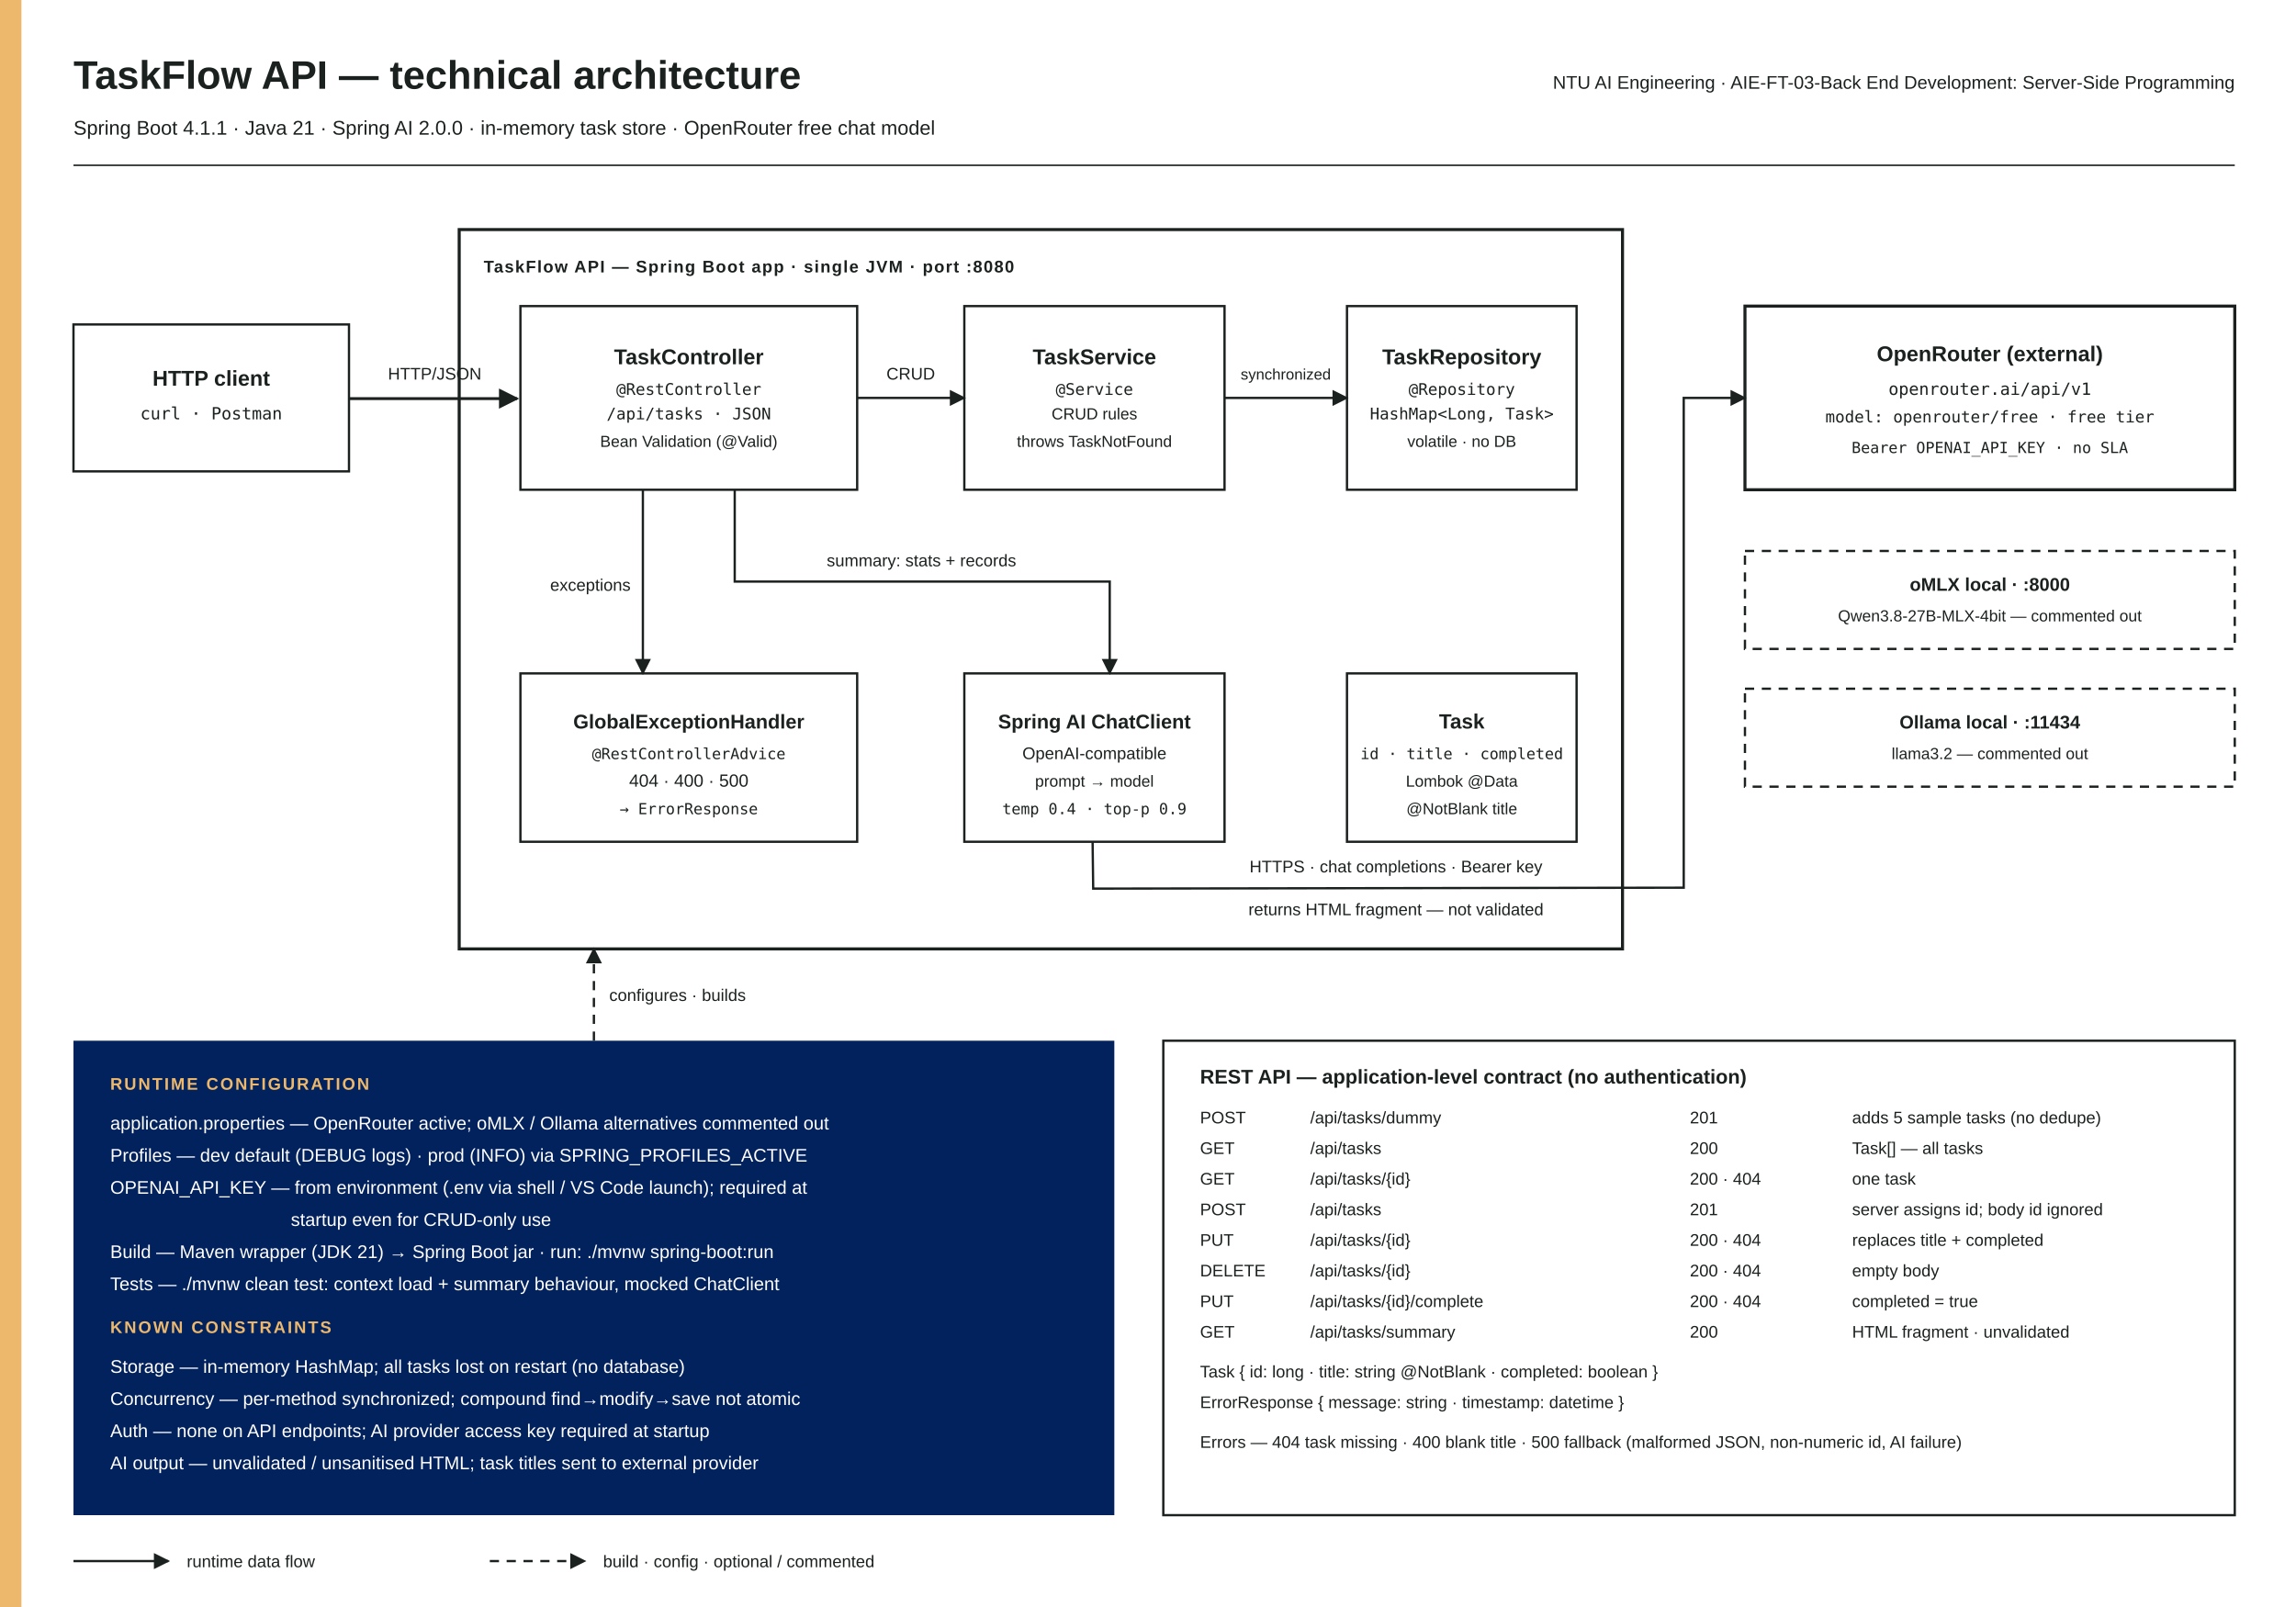
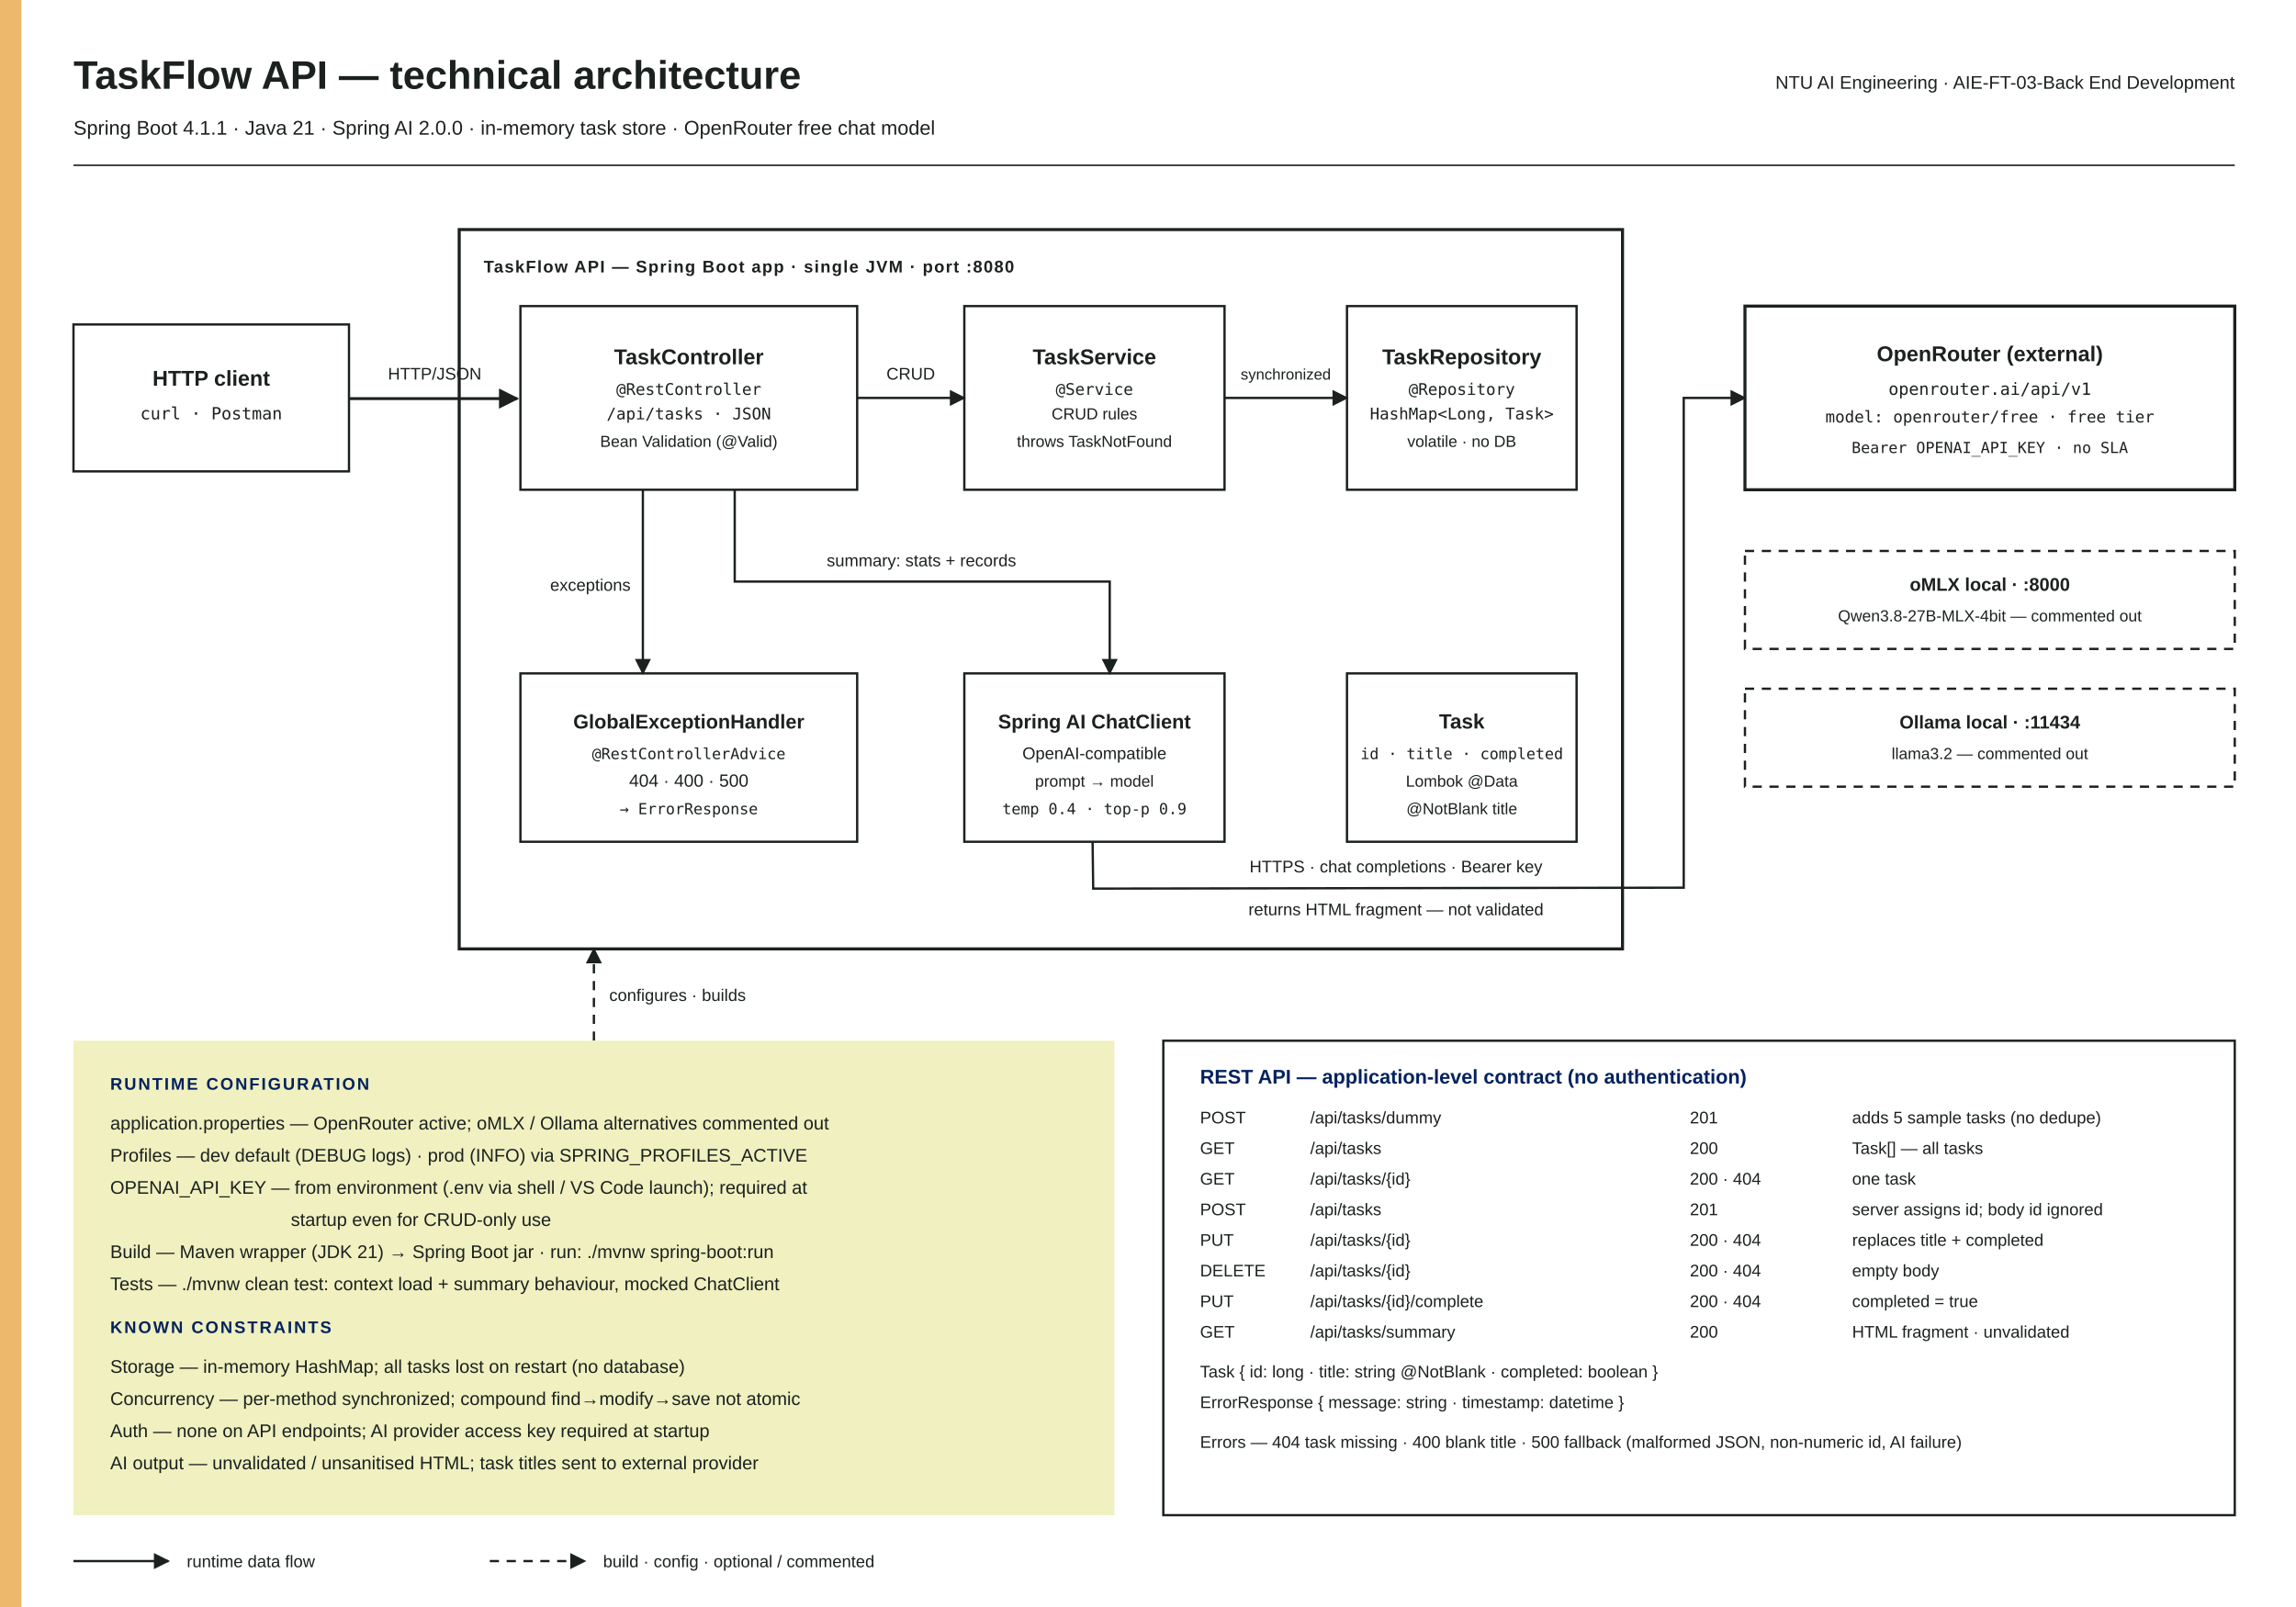
<svg xmlns="http://www.w3.org/2000/svg" viewBox="0 0 1500 1050" width="1500" height="1050" role="img" aria-labelledby="t1 d1" version="1.1" id="svg99">
  <defs id="defs2">
    <marker id="ah" viewBox="0 0 10 10" refX="9" refY="5" markerWidth="7" markerHeight="7" orient="auto-start-reverse" preserveAspectRatio="xMidYMid">
      <path d="M 0 0 L 10 5 L 0 10 z" fill="#1B211F" id="path1" />
    </marker>
    <marker id="ahO" viewBox="0 0 10 10" refX="9" refY="5" markerWidth="7" markerHeight="7" orient="auto-start-reverse" preserveAspectRatio="xMidYMid">
      <path d="M 0 0 L 10 5 L 0 10" fill="none" stroke="#1B211F" stroke-width="1.6" id="path2" />
    </marker>
    <marker id="ah-2" viewBox="0 0 10 10" refX="9" refY="5" markerWidth="7" markerHeight="7" orient="auto-start-reverse" preserveAspectRatio="xMidYMid">
      <path d="M 0,0 10,5 0,10 Z" fill="#1b211f" id="path1-4" />
    </marker>
  </defs>
  <style id="style2">
    text{font-family:'IBM Plex Sans','Helvetica Neue',Arial,sans-serif;fill:#1B211F}
    .m{font-family:'IBM Plex Mono','SFMono-Regular',Menlo,Consolas,monospace}
    .b{font-weight:600}
    .pt{fill:#FFFEFD}
    .at{fill:#EDB86C}
    .ln{stroke:#1B211F;fill:none}
  </style>
  <rect x="0" y="0" width="14" height="1050" fill="#EDB86C" id="rect3" />
  <text x="48" y="58" font-size="26" font-weight="600" id="text3">TaskFlow API — technical architecture</text>
  <text x="48" y="88" font-size="13" id="text4">Spring Boot 4.1.1 · Java 21 · Spring AI 2.0.0 · in-memory task store · OpenRouter free chat model</text>
-   <text x="1460" y="58" font-size="12px" text-anchor="end" id="text5">NTU AI Engineering · AIE-FT-03-Back End Development: Server-Side Programming</text>
+   <text x="1460" y="58" font-size="12px" text-anchor="end" id="text5">NTU AI Engineering · AIE-FT-03-Back End Development</text>
  <line x1="48" y1="108" x2="1460" y2="108" class="ln" stroke-width="1" id="line5" />
  <rect x="48" y="212" width="180" height="96" fill="#FFFEFD" class="ln" stroke-width="1.5" id="rect5" />
  <text x="138" y="252" font-size="14" font-weight="600" text-anchor="middle" id="text6">HTTP client</text>
  <text x="138" y="274" font-size="11" text-anchor="middle" class="m" id="text7">curl · Postman</text>
  <rect x="300" y="150" width="760" height="470" fill="#FFFEFD" class="ln" stroke-width="2" id="rect7" />
  <text x="316" y="178" font-size="11px" font-weight="600" letter-spacing="0.8" id="text8">TaskFlow API — Spring Boot app · single JVM · port :8080</text>
  <rect x="340" y="200" width="220" height="120" fill="#FFFEFD" class="ln" stroke-width="1.5" id="rect8" />
  <text x="450" y="238" font-size="14" font-weight="600" text-anchor="middle" id="text9">TaskController</text>
  <text x="450" y="258" font-size="10.5" text-anchor="middle" class="m" id="text10">@RestController</text>
  <text x="450" y="274" font-size="10.5" text-anchor="middle" class="m" id="text11">/api/tasks · JSON</text>
  <text x="450" y="292" font-size="10.5" text-anchor="middle" id="text12">Bean Validation (@Valid)</text>
  <rect x="630" y="200" width="170" height="120" fill="#FFFEFD" class="ln" stroke-width="1.5" id="rect12" />
  <text x="715" y="238" font-size="14" font-weight="600" text-anchor="middle" id="text13">TaskService</text>
  <text x="715" y="258" font-size="10.5" text-anchor="middle" class="m" id="text14">@Service</text>
  <text x="715" y="274" font-size="10.5" text-anchor="middle" id="text15">CRUD rules</text>
  <text x="715" y="292" font-size="10.5" text-anchor="middle" id="text16">throws TaskNotFound</text>
  <rect x="880" y="200" width="150" height="120" fill="#EDB86C" stroke="#1B211F" stroke-width="1.5" id="rect16" style="fill:none;fill-opacity:1" />
  <text x="955" y="238" font-size="14" font-weight="600" text-anchor="middle" id="text17">TaskRepository</text>
  <text x="955" y="258" font-size="10.5" text-anchor="middle" class="m" id="text18">@Repository</text>
  <text x="955" y="274" font-size="10.5" text-anchor="middle" class="m" id="text19">HashMap&lt;Long, Task&gt;</text>
  <text x="955" y="292" font-size="10.5" text-anchor="middle" id="text20">volatile · no DB</text>
  <rect x="340" y="440" width="220" height="110" fill="#FFFEFD" class="ln" stroke-width="1.5" id="rect20" />
  <text x="450" y="476" font-size="13" font-weight="600" text-anchor="middle" id="text21">GlobalExceptionHandler</text>
  <text x="450" y="496" font-size="10" text-anchor="middle" class="m" id="text22">@RestControllerAdvice</text>
  <text x="450" y="514" font-size="11.5" text-anchor="middle" id="text23">404 · 400 · 500</text>
  <text x="450" y="532" font-size="10" text-anchor="middle" class="m" id="text24">→ ErrorResponse</text>
  <rect x="630" y="440" width="170" height="110" fill="#FFFEFD" class="ln" stroke-width="1.5" id="rect24" />
  <text x="715" y="476" font-size="13" font-weight="600" text-anchor="middle" id="text25">Spring AI ChatClient</text>
  <text x="715" y="496" font-size="11" text-anchor="middle" id="text26">OpenAI-compatible</text>
  <text x="715" y="514" font-size="10.5" text-anchor="middle" id="text27">prompt → model</text>
  <text x="715" y="532" font-size="10" text-anchor="middle" class="m" id="text28">temp 0.4 · top-p 0.9</text>
  <rect x="880" y="440" width="150" height="110" fill="#FFFEFD" class="ln" stroke-width="1.5" id="rect28" />
  <text x="955" y="476" font-size="13.5" font-weight="600" text-anchor="middle" id="text29">Task</text>
  <text x="955" y="496" font-size="10" text-anchor="middle" class="m" id="text30">id · title · completed</text>
  <text x="955" y="514" font-size="10.5" text-anchor="middle" id="text31">Lombok @Data</text>
  <text x="955" y="532" font-size="10.5" text-anchor="middle" id="text32">@NotBlank title</text>
  <rect x="1140" y="200" width="320" height="120" fill="#FFFEFD" class="ln" stroke-width="2" id="rect32" />
  <text x="1300" y="236" font-size="14" font-weight="600" text-anchor="middle" id="text33">OpenRouter (external)</text>
  <text x="1300" y="258" font-size="11" text-anchor="middle" class="m" id="text34">openrouter.ai/api/v1</text>
  <text x="1300" y="276" font-size="10.5" text-anchor="middle" class="m" id="text35">model: openrouter/free · free tier</text>
  <text x="1300" y="296" font-size="10" text-anchor="middle" class="m" id="text36">Bearer OPENAI_API_KEY · no SLA</text>
  <rect x="1140" y="360" width="320" height="64" fill="#FFFEFD" class="ln" stroke-width="1.5" stroke-dasharray="6 5" id="rect36" />
  <text x="1300" y="386" font-size="12" font-weight="600" text-anchor="middle" id="text37">oMLX local · :8000</text>
  <text x="1300" y="406" font-size="10.5" text-anchor="middle" id="text38">Qwen3.8-27B-MLX-4bit — commented out</text>
  <rect x="1140" y="450" width="320" height="64" fill="#FFFEFD" class="ln" stroke-width="1.5" stroke-dasharray="6 5" id="rect38" />
  <text x="1300" y="476" font-size="12" font-weight="600" text-anchor="middle" id="text39">Ollama local · :11434</text>
  <text x="1300" y="496" font-size="10.5" text-anchor="middle" id="text40">llama3.2 — commented out</text>
  <text x="284" y="248" font-size="11" text-anchor="middle" id="text41">HTTP/JSON</text>
  <line x1="560" y1="260" x2="630" y2="260" class="ln" stroke-width="1.5" marker-end="url(#ah)" id="line41" />
  <line x1="227.462" y1="260.447" x2="337.86" y2="260.447" class="ln" stroke-width="1.884" marker-end="url(#ah-2)" id="line41-3" style="fill:none;stroke:#1b211f;marker-end:url(#ah-2)" />
  <text x="595" y="248" font-size="11" text-anchor="middle" id="text42">CRUD</text>
  <line x1="800" y1="260" x2="880" y2="260" class="ln" stroke-width="1.5" marker-end="url(#ah)" id="line42" />
  <text x="840" y="248" font-size="10" text-anchor="middle" id="text43">synchronized</text>
  <line x1="420" y1="320" x2="420" y2="440" class="ln" stroke-width="1.5" marker-end="url(#ah)" id="line43" />
  <text x="412" y="386" font-size="11" text-anchor="end" id="text44">exceptions</text>
  <path d="M 480 320 L 480 380 L 725 380 L 725 440" class="ln" stroke-width="1.5" marker-end="url(#ah)" id="path44" />
  <text x="602" y="370" font-size="11" text-anchor="middle" id="text45">summary: stats + records</text>
  <path d="m 713.803,549.791 0.393,30.818 L 1100,580 V 260 h 40" class="ln" stroke-width="1.5" marker-end="url(#ah)" id="path45" style="marker-end:url(#ah)" />
  <text x="912" y="570" font-size="11" text-anchor="middle" id="text46">HTTPS · chat completions · Bearer key</text>
  <text x="912" y="598" font-size="11" text-anchor="middle" id="text47">returns HTML fragment — not validated</text>
  <line x1="388" y1="680" x2="388" y2="620" class="ln" stroke-width="1.5" stroke-dasharray="6 5" marker-end="url(#ah)" id="line47" />
  <text x="398" y="654" font-size="11" id="text48">configures · builds</text>
-   <rect x="48" y="680" width="680" height="310" fill="#02225E" id="rect48" />
-   <text x="72" y="712" font-size="11" font-weight="600" letter-spacing="1.2" class="at" id="text49">RUNTIME CONFIGURATION</text>
-   <text x="72" y="738" font-size="12" class="pt" id="text50">application.properties — OpenRouter active; oMLX / Ollama alternatives commented out</text>
-   <text x="72" y="759" font-size="12" class="pt" id="text51">Profiles — dev default (DEBUG logs) · prod (INFO) via SPRING_PROFILES_ACTIVE</text>
-   <text x="72" y="780" font-size="12" class="pt" id="text52">OPENAI_API_KEY — from environment (.env via shell / VS Code launch); required at</text>
-   <text x="190" y="801" font-size="12px" class="pt" id="text53">startup even for CRUD-only use</text>
-   <text x="72" y="822" font-size="12" class="pt" id="text54">Build — Maven wrapper (JDK 21) → Spring Boot jar · run: ./mvnw spring-boot:run</text>
-   <text x="72" y="843" font-size="12" class="pt" id="text55">Tests — ./mvnw clean test: context load + summary behaviour, mocked ChatClient</text>
-   <text x="72" y="871" font-size="11" font-weight="600" letter-spacing="1.2" class="at" id="text56">KNOWN CONSTRAINTS</text>
-   <text x="72" y="897" font-size="12" class="pt" id="text57">Storage — in-memory HashMap; all tasks lost on restart (no database)</text>
-   <text x="72" y="918" font-size="12" class="pt" id="text58">Concurrency — per-method synchronized; compound find→modify→save not atomic</text>
-   <text x="72" y="939" font-size="12px" class="pt" id="text59">Auth — none on API endpoints; AI provider access key required at startup</text>
-   <text x="72" y="960" font-size="12" class="pt" id="text60">AI output — unvalidated / unsanitised HTML; task titles sent to external provider</text>
+   <rect x="48" y="680" width="680" height="310" fill="#02225E" id="rect48" style="fill:#f0f0c0;fill-opacity:1" />
+   <text x="72" y="712" font-size="11px" font-weight="600" letter-spacing="1.2" class="at" id="text49" style="fill:#1b211f;fill-opacity:1">
+     <tspan style="fill:#02225e;fill-opacity:1" id="tspan1">RUNTIME CONFIGURATION</tspan>
+   </text>
+   <text x="72" y="738" font-size="12" class="pt" id="text50" style="fill:#1b211f;fill-opacity:1">application.properties — OpenRouter active; oMLX / Ollama alternatives commented out</text>
+   <text x="72" y="759" font-size="12" class="pt" id="text51" style="fill:#1b211f;fill-opacity:1">Profiles — dev default (DEBUG logs) · prod (INFO) via SPRING_PROFILES_ACTIVE</text>
+   <text x="72" y="780" font-size="12" class="pt" id="text52" style="fill:#1b211f;fill-opacity:1">OPENAI_API_KEY — from environment (.env via shell / VS Code launch); required at</text>
+   <text x="190" y="801" font-size="12px" class="pt" id="text53" style="fill:#1b211f;fill-opacity:1">startup even for CRUD-only use</text>
+   <text x="72" y="822" font-size="12" class="pt" id="text54" style="fill:#1b211f;fill-opacity:1">Build — Maven wrapper (JDK 21) → Spring Boot jar · run: ./mvnw spring-boot:run</text>
+   <text x="72" y="843" font-size="12" class="pt" id="text55" style="fill:#1b211f;fill-opacity:1">Tests — ./mvnw clean test: context load + summary behaviour, mocked ChatClient</text>
+   <text x="72" y="871" font-size="11px" font-weight="600" letter-spacing="1.2" class="at" id="text56" style="fill:#1b211f;fill-opacity:1">
+     <tspan style="fill:#02225e;fill-opacity:1" id="tspan2">KNOWN CONSTRAINTS</tspan>
+   </text>
+   <text x="72" y="897" font-size="12" class="pt" id="text57" style="fill:#1b211f;fill-opacity:1">Storage — in-memory HashMap; all tasks lost on restart (no database)</text>
+   <text x="72" y="918" font-size="12" class="pt" id="text58" style="fill:#1b211f;fill-opacity:1">Concurrency — per-method synchronized; compound find→modify→save not atomic</text>
+   <text x="72" y="939" font-size="12px" class="pt" id="text59" style="fill:#1b211f;fill-opacity:1">Auth — none on API endpoints; AI provider access key required at startup</text>
+   <text x="72" y="960" font-size="12" class="pt" id="text60" style="fill:#1b211f;fill-opacity:1">AI output — unvalidated / unsanitised HTML; task titles sent to external provider</text>
  <rect x="760" y="680" width="700" height="310" fill="#FFFEFD" class="ln" stroke-width="1.5" id="rect60" />
-   <text x="784" y="708" font-size="13" font-weight="600" id="text61">REST API — application-level contract (no authentication)</text>
+   <text x="784" y="708" font-size="13px" font-weight="600" id="text61">
+     <tspan style="fill:#02225e;fill-opacity:1" id="tspan3">REST API — application-level contract (no authentication)</tspan>
+   </text>
  <g class="m" font-size="11" id="g96">
    <rect x="776" y="855" width="664" height="20" fill="#EDB86C" id="rect61" style="fill:none" />
    <text x="784" y="734" id="text62">POST</text>
    <text x="856" y="734" id="text63">/api/tasks/dummy</text>
    <text x="1104" y="734" id="text64">201</text>
    <text x="1210" y="734" id="text65">adds 5 sample tasks (no dedupe)</text>
    <text x="784" y="754" id="text66">GET</text>
    <text x="856" y="754" id="text67">/api/tasks</text>
    <text x="1104" y="754" id="text68">200</text>
    <text x="1210" y="754" id="text69">Task[] — all tasks</text>
    <text x="784" y="774" id="text70">GET</text>
    <text x="856" y="774" id="text71">/api/tasks/{id}</text>
    <text x="1104" y="774" id="text72">200 · 404</text>
    <text x="1210" y="774" id="text73">one task</text>
    <text x="784" y="794" id="text74">POST</text>
    <text x="856" y="794" id="text75">/api/tasks</text>
    <text x="1104" y="794" id="text76">201</text>
    <text x="1210" y="794" id="text77">server assigns id; body id ignored</text>
    <text x="784" y="814" id="text78">PUT</text>
    <text x="856" y="814" id="text79">/api/tasks/{id}</text>
    <text x="1104" y="814" id="text80">200 · 404</text>
    <text x="1210" y="814" id="text81">replaces title + completed</text>
    <text x="784" y="834" id="text82">DELETE</text>
    <text x="856" y="834" id="text83">/api/tasks/{id}</text>
    <text x="1104" y="834" id="text84">200 · 404</text>
    <text x="1210" y="834" id="text85">empty body</text>
    <text x="784" y="854" id="text86">PUT</text>
    <text x="856" y="854" id="text87">/api/tasks/{id}/complete</text>
    <text x="1104" y="854" id="text88">200 · 404</text>
    <text x="1210" y="854" id="text89">completed = true</text>
    <text x="784" y="874" id="text90">GET</text>
    <text x="856" y="874" id="text91">/api/tasks/summary</text>
    <text x="1104" y="874" id="text92">200</text>
    <text x="1210" y="874" id="text93">HTML fragment · unvalidated</text>
    <text x="784" y="900" id="text94">Task { id: long · title: string @NotBlank · completed: boolean }</text>
    <text x="784" y="920" id="text95">ErrorResponse { message: string · timestamp: datetime }</text>
    <text x="784" y="946" id="text96">Errors — 404 task missing · 400 blank title · 500 fallback (malformed JSON, non-numeric id, AI failure)</text>
  </g>
  <line x1="48" y1="1020" x2="110" y2="1020" class="ln" stroke-width="1.5" marker-end="url(#ah)" id="line96" />
  <text x="122" y="1024" font-size="11" id="text97">runtime data flow</text>
  <line x1="320" y1="1020" x2="382" y2="1020" class="ln" stroke-width="1.5" stroke-dasharray="6 5" marker-end="url(#ah)" id="line97" />
  <text x="394" y="1024" font-size="11" id="text98">build · config · optional / commented</text>
</svg>
